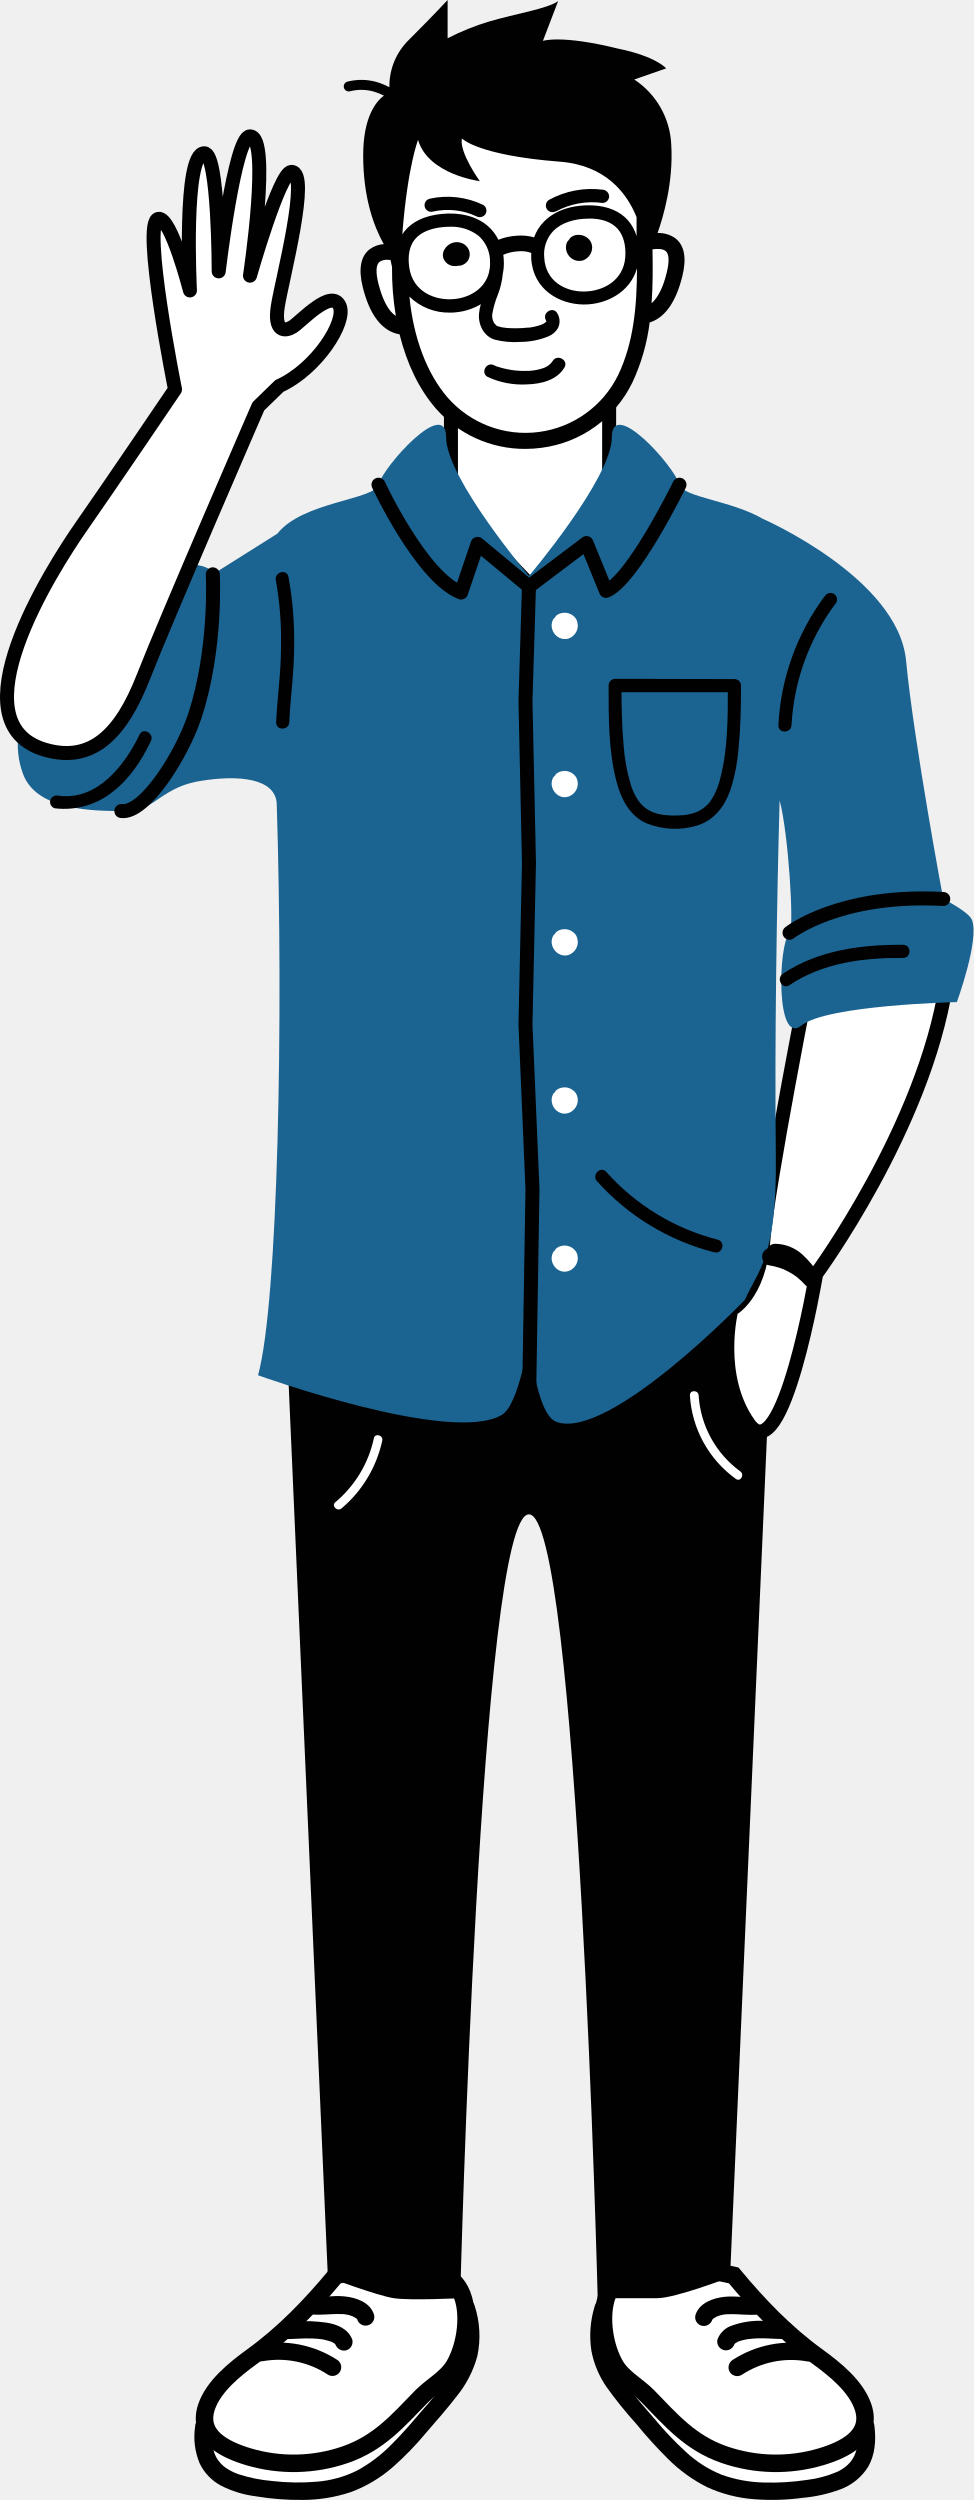
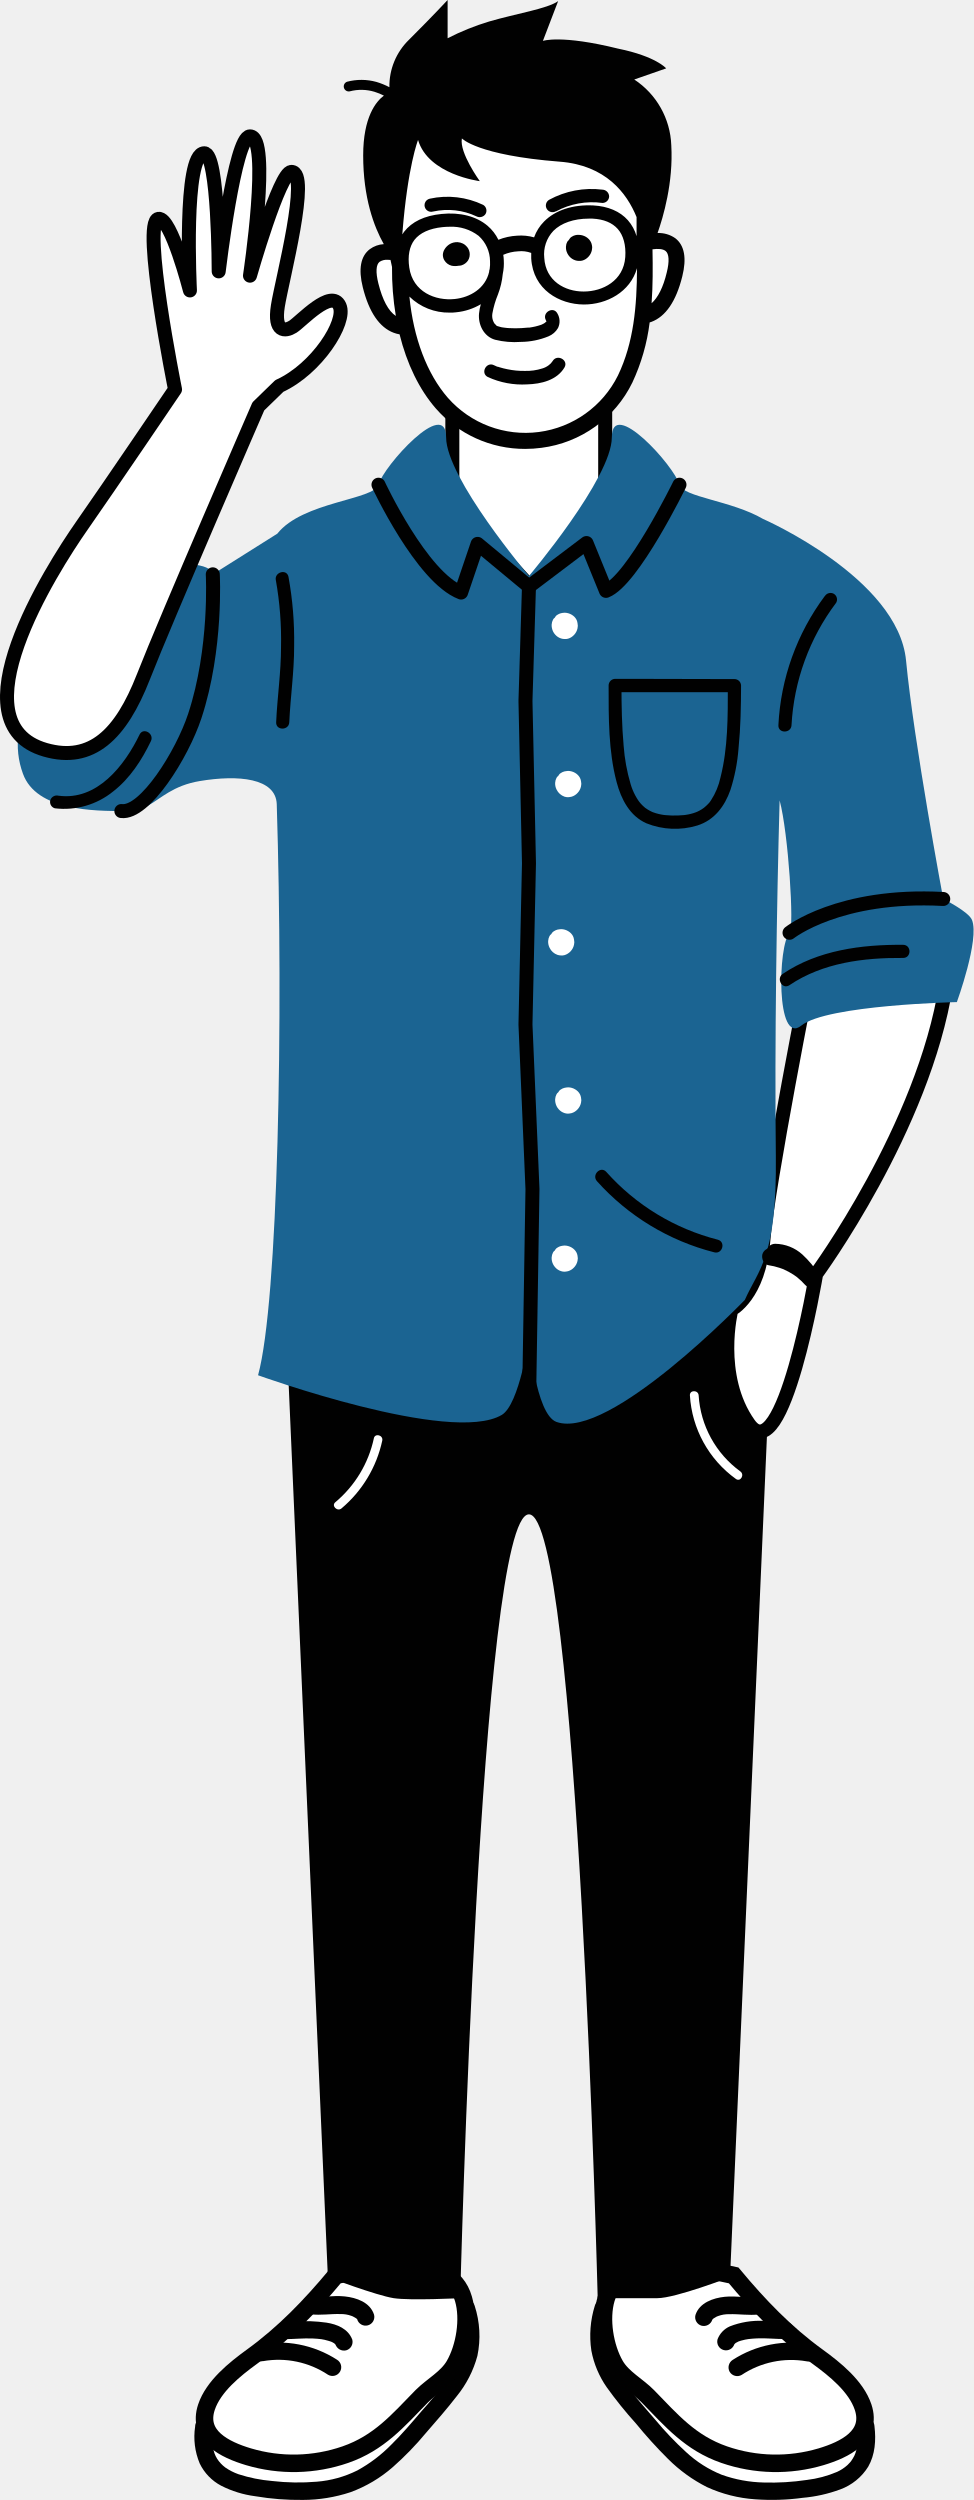
<svg xmlns="http://www.w3.org/2000/svg" viewBox="0 0 278.23 714.45">
  <defs>
    <style>.cls-1,.cls-3,.cls-4{fill:#fff;}.cls-2{fill:#010101;}.cls-3,.cls-4,.cls-6{stroke:#010101;}.cls-3{stroke-miterlimit:10;stroke-width:5px;}.cls-4,.cls-6{stroke-linejoin:round;stroke-width:4px;}.cls-5{fill:#1b6492;}.cls-6{fill:none;stroke-linecap:round;}</style>
  </defs>
  <g id="Layer_2" data-name="Layer 2">
    <g id="Layer_1-2" data-name="Layer 1">
      <path class="cls-1" d="M58.27,693.44c-1.51,12.08,5.28,16.14,16.5,17.71,9.66,1.35,20.81,1.48,29.49-3.49,8.48-4.85,14.67-13.13,21-20.38,7.61-8.75,11.59-15.88,8-27.73Z" />
      <path class="cls-2" d="M55.77,693.44A19.63,19.63,0,0,0,57.07,704a14.12,14.12,0,0,0,6.14,6.37,29.9,29.9,0,0,0,9.73,3,76,76,0,0,0,13.64,1.06,43.65,43.65,0,0,0,13.56-2.2A38.42,38.42,0,0,0,112.31,705a88.09,88.09,0,0,0,9.41-9.71c3-3.45,6-6.86,8.78-10.47a31,31,0,0,0,5.93-11.56,27.87,27.87,0,0,0-.78-14.32A2.54,2.54,0,0,0,132,657.4l-25.39,11.47-40.4,18.26L57,691.28a2.52,2.52,0,0,0-.9,3.42,2.56,2.56,0,0,0,3.42.89l25.39-11.47,40.4-18.26,9.18-4.15-3.67-1.49a23.19,23.19,0,0,1,1,10.7,24,24,0,0,1-4,9.11,113,113,0,0,1-7.48,9.18c-2.75,3.23-5.5,6.47-8.53,9.44a41.37,41.37,0,0,1-9.67,7.34,31.56,31.56,0,0,1-11.61,3.23,63.92,63.92,0,0,1-12.75-.2,42.83,42.83,0,0,1-9.64-1.94,15.86,15.86,0,0,1-3.77-1.93,9.81,9.81,0,0,1-2.33-2.5,8,8,0,0,1-.75-1.55,15.35,15.35,0,0,1-.56-2.22,22.16,22.16,0,0,1,.07-5.44,2.51,2.51,0,0,0-2.5-2.5A2.56,2.56,0,0,0,55.77,693.44Z" />
      <path class="cls-3" d="M96,650.26c-7.24,8.7-14.8,16.58-24,23.24-4.91,3.57-11,8.44-13,14.42-2.75,8.28,5.26,12.15,12,14.17a45.23,45.23,0,0,0,27.71-.61c9.62-3.34,15-9.69,21.83-16.69,3-3,7.16-5.14,9.3-8.82,3-5.17,4.3-13.23,2.61-19C128.45,643,106.49,648,96,650.26Z" />
      <path class="cls-1" d="M88.82,658.88a46.56,46.56,0,0,0,7.18-.07,12,12,0,0,1,6.93,1.49,3.6,3.6,0,0,1,1.61,1.94" />
      <path class="cls-2" d="M88.82,661.38c2.82.34,5.64-.16,8.47-.07a8.53,8.53,0,0,1,3.14.52l.48.18c-.21-.08-.18-.06.09.07l.67.38c.23.17.26.18.06,0,.12.11.23.21.34.33-.13-.21-.12-.19,0,0s.14.27,0,0a2.5,2.5,0,0,0,4.82-1.33c-1.15-3.52-5-4.83-8.36-5.19s-6.52.38-9.77,0a2.49,2.49,0,0,0-2.5,2.5,2.57,2.57,0,0,0,2.5,2.5Z" />
      <path class="cls-1" d="M81.37,666c1.63,0,15.13-1.54,16.85,3.21" />
      <path class="cls-2" d="M81.37,668.48c2.65,0,5.29-.3,7.95-.19l1.33.08.7.07c.16,0,1,.13.21,0A16.93,16.93,0,0,1,94,669l.58.19.28.1-.2-.08.84.45c.55.32-.25-.28,0,0a2.81,2.81,0,0,0,.35.34c.28.24-.31-.56,0,0,.1.19.3.71,0-.07a2.58,2.58,0,0,0,3.08,1.75,2.52,2.52,0,0,0,1.74-3.08c-1.2-3.1-4.31-4.36-7.4-4.84a45,45,0,0,0-9.13-.34c-.91,0-1.82.15-2.73.14a2.5,2.5,0,0,0,0,5Z" />
      <path class="cls-1" d="M74.5,672.36A27.3,27.3,0,0,1,95,676.5" />
      <path class="cls-2" d="M75.17,674.77a25.56,25.56,0,0,1,18.58,3.89,2.5,2.5,0,0,0,2.53-4.32A30.84,30.84,0,0,0,73.84,670,2.52,2.52,0,0,0,72.09,673a2.56,2.56,0,0,0,3.08,1.75Z" />
      <path class="cls-1" d="M247.43,693.44c1.51,12.08-5.28,16.14-16.51,17.71-9.65,1.35-20.8,1.48-29.48-3.49s-14.61-13.06-21-20.38c-7.61-8.75-11.6-15.88-8-27.73" />
      <path class="cls-2" d="M244.93,693.44a22.89,22.89,0,0,1,.11,5.1,16.66,16.66,0,0,1-.33,1.68,8.38,8.38,0,0,1-.55,1.57,12.91,12.91,0,0,1-.94,1.56c-.17.23,0,0,0,0-.1.13-.21.25-.31.37s-.49.53-.76.78a11.71,11.71,0,0,1-2.92,1.91,31.48,31.48,0,0,1-8.66,2.31,69.42,69.42,0,0,1-12.31.73,38,38,0,0,1-12-2.21,33.16,33.16,0,0,1-10.2-6.49,92.13,92.13,0,0,1-8.73-9.16c-2.65-3.1-5.41-6.15-7.91-9.37a27.61,27.61,0,0,1-5.3-10,22.52,22.52,0,0,1,.7-12c.92-3.09-3.91-4.41-4.82-1.33A28.84,28.84,0,0,0,169,671.77a27,27,0,0,0,4.41,10.49,118.17,118.17,0,0,0,8.34,10.34,129.89,129.89,0,0,0,9.19,10.14,43.41,43.41,0,0,0,11.05,8,39.51,39.51,0,0,0,13.84,3.51,65.24,65.24,0,0,0,13.54-.42,41.17,41.17,0,0,0,10.74-2.4,15.8,15.8,0,0,0,8-6.49c2-3.47,2.26-7.63,1.8-11.52a2.57,2.57,0,0,0-2.5-2.5,2.51,2.51,0,0,0-2.5,2.5Z" />
      <path class="cls-3" d="M209.66,650.26c7.24,8.7,14.8,16.58,24,23.24,4.92,3.57,11,8.44,13,14.42,2.74,8.28-5.27,12.15-12,14.17a45.26,45.26,0,0,1-27.72-.61c-9.62-3.34-15-9.69-21.82-16.69-2.95-3-7.16-5.14-9.3-8.82-3-5.17-4.3-13.23-2.61-19C177.25,643,199.2,648,209.66,650.26Z" />
      <path class="cls-1" d="M216.88,658.88a46.53,46.53,0,0,1-7.18-.07,12,12,0,0,0-6.93,1.49,3.56,3.56,0,0,0-1.61,1.94" />
      <path class="cls-2" d="M216.88,656.38c-3.25.39-6.52-.33-9.77,0s-7.21,1.67-8.36,5.19a2.51,2.51,0,0,0,1.74,3.07,2.55,2.55,0,0,0,3.08-1.74c-.13.23-.12.22,0,0s.17-.26,0,0a3.55,3.55,0,0,1,.34-.33c-.17.13-.18.14,0,0s.51-.3.76-.45.31-.15.1-.07l.48-.18a8.47,8.47,0,0,1,3.13-.52c2.83-.09,5.65.41,8.48.07a2.56,2.56,0,0,0,2.5-2.5c0-1.22-1.11-2.67-2.5-2.5Z" />
      <path class="cls-1" d="M224.32,666c-1.62,0-15.12-1.54-16.85,3.21" />
      <path class="cls-2" d="M224.32,663.48c-2.09,0-4.18-.24-6.27-.23a23.41,23.41,0,0,0-9.46,1.57,6.61,6.61,0,0,0-3.53,3.7,2.5,2.5,0,1,0,4.82,1.33c-.3.78-.09.26,0,.07.27-.53-.32.27,0,0a3.73,3.73,0,0,0,.35-.34c.26-.27-.55.33,0,0l.85-.45-.2.08.28-.1.58-.19a16.93,16.93,0,0,1,2.43-.51c-.76.12.05,0,.2,0l.71-.07,1.33-.08c2.66-.11,5.29.21,7.94.19a2.55,2.55,0,0,0,2.5-2.5,2.52,2.52,0,0,0-2.5-2.5Z" />
      <path class="cls-1" d="M231.19,672.36a27.28,27.28,0,0,0-20.51,4.14" />
      <path class="cls-2" d="M231.86,670a30.84,30.84,0,0,0-22.44,4.39,2.56,2.56,0,0,0-.9,3.42,2.52,2.52,0,0,0,3.42.9,25.6,25.6,0,0,1,18.59-3.89,2.58,2.58,0,0,0,3.08-1.75,2.51,2.51,0,0,0-1.75-3.07Z" />
-       <polygon class="cls-4" points="128.87 107.3 128.87 143.51 156.88 172.88 174.08 138.52 174.08 105.82 128.87 107.3" />
+       <polygon class="cls-4" points="129.27 107.3 129.27 143.51 156.33 172.88 172.95 138.52 172.95 105.82 129.27 107.3" />
      <path class="cls-1" d="M184.17,69.36c0-3.62,0-7.24,0-10.85,0-3.13,1.56-11.63,0-14.39s-8.18-2.73-11.76-3.41c-18.63-3.55-41.83-4.05-60.46-7.59-.68,14.05-1.08,25.43,1.57,39.14-5.14-1-9.89.21-7.62,9.3,2.48,9.89,6.8,11.93,10.12,11.81,1.76,8.06,5,15.8,10.25,21.83,14.84,17.06,42.68,13.25,52.37-6.89a56.27,56.27,0,0,0,4.94-18.09c3.16-.3,6.93-2.8,9.17-11.78C195.18,68.78,189.66,68,184.17,69.36Z" />
      <path class="cls-2" d="M123.83,60.44a19.33,19.33,0,0,1,12.33,1.39,2,2,0,0,0,2.6-.68,1.91,1.91,0,0,0-.68-2.6,23.61,23.61,0,0,0-15.26-1.77,1.9,1.9,0,1,0,1,3.66Z" />
      <path class="cls-2" d="M158.86,60.42A21.77,21.77,0,0,1,172.18,58a1.91,1.91,0,0,0,1.9-1.9,2,2,0,0,0-1.9-1.9,25.32,25.32,0,0,0-15.24,2.89,1.9,1.9,0,0,0,1.92,3.29Z" />
      <path class="cls-2" d="M129.07,75.94a5.34,5.34,0,0,0,2,0,2.93,2.93,0,0,0,.78-.1,3.48,3.48,0,0,0,1.91-1.41,3.35,3.35,0,0,0-.64-4.24,3.27,3.27,0,0,0-.84-.59,4,4,0,0,0-1.52-.4,4.13,4.13,0,0,0-2.17.52A4.36,4.36,0,0,0,127,71.32a3.19,3.19,0,0,0-.44,1.51,3.08,3.08,0,0,0,.38,1.48A3.4,3.4,0,0,0,129.07,75.94Z" />
      <path class="cls-2" d="M168.81,69.08a3.44,3.44,0,0,0-.58-.78,3.82,3.82,0,0,0-.78-.61,4.14,4.14,0,0,0-2-.57,5.11,5.11,0,0,0-.55,0,4.51,4.51,0,0,0-.53.1,3.18,3.18,0,0,0-1,.45,1.47,1.47,0,0,0-.53.49,4.22,4.22,0,0,1-.71.9,5.72,5.72,0,0,0-.28.68,3.78,3.78,0,0,0-.11.74,4,4,0,0,0,.07,1,4.11,4.11,0,0,0,.92,1.81,3.76,3.76,0,0,0,1.67,1.1,3.21,3.21,0,0,0,1,.17,4.4,4.4,0,0,0,.51,0,2.56,2.56,0,0,0,.54-.1,3.63,3.63,0,0,0,.94-.43,4.12,4.12,0,0,0,1.39-1.52,4,4,0,0,0,.36-1,6.06,6.06,0,0,0,.09-.73,3.39,3.39,0,0,0-.09-.78A3,3,0,0,0,168.81,69.08Z" />
      <path class="cls-2" d="M157.93,103.19a4.27,4.27,0,0,1-1.11,1.18,5.63,5.63,0,0,1-1.88.94A14.83,14.83,0,0,1,150,106a22.58,22.58,0,0,1-5-.48,22.22,22.22,0,0,1-2.24-.56l-.49-.16-.09,0-.07,0c-.31-.13-.62-.27-.92-.42-2.18-1.13-4,2.23-1.79,3.36a23.62,23.62,0,0,0,11.25,2.11c4-.12,8.51-1.18,10.68-4.86C162.53,102.86,159.17,101.08,157.93,103.19Z" />
      <path class="cls-2" d="M193,68.09a8.29,8.29,0,0,0-5.08-1.5c1.59-4.49,4.54-14.42,3.92-25.09a23.53,23.53,0,0,0-10.58-18.78l9.12-3.18s-2.9-3.44-13.73-5.64c-16.38-4.05-21.5-2.21-21.5-2.21L159.5.32c-3.05,2.18-12.08,3.59-19.7,5.82a70.86,70.86,0,0,0-11.88,4.79V0s-4,4.34-11,11.32a18.5,18.5,0,0,0-5.64,13.6,20.62,20.62,0,0,0-3.71-1.51,16.13,16.13,0,0,0-8.39-.05,1.43,1.43,0,0,0,.75,2.75,13,13,0,0,1,7.08.12,17.13,17.13,0,0,1,2.7,1.09c-2.24,1.68-5.92,6.11-5.92,17.1,0,12.09,3.06,20.32,5.89,25.35a7.46,7.46,0,0,0-4,1.44c-2.63,2-3.3,5.69-2,10.9,1.77,7.1,4.75,11.47,8.86,13a8.79,8.79,0,0,0,1.65.44c2.08,8.4,5.6,15.71,10.35,21.17a33.73,33.73,0,0,0,25.53,11.57,34.7,34.7,0,0,0,4.65-.31,33.61,33.61,0,0,0,26-18.67,57.15,57.15,0,0,0,4.94-17.17l.46-.14c4.11-1.52,7.09-5.88,8.86-13C196.28,73.78,195.61,70.12,193,68.09ZM119.47,40c2.94,9.93,17.65,11.77,17.65,11.77S131.2,43.6,132,39.56c0,0,4.39,4.81,27.92,6.64,13.2,1,19.23,9,22,15.84,0,.18,0,.37,0,.56,0,1.61,0,3.24,0,4.89a11.91,11.91,0,0,0-2.48-4.55c-2.27-2.56-5.69-4-9.88-4.23-5.86-.29-10.85,1.34-14.07,4.59a12.33,12.33,0,0,0-2.86,4.53,13.88,13.88,0,0,0-4.84-.48,16.9,16.9,0,0,0-5.36,1.17,12.33,12.33,0,0,0-3.1-4c-3.2-2.72-7.88-3.92-13.19-3.37-4.84.49-8.43,2.21-10.66,5.09-.18.23-.34.48-.5.73a.69.69,0,0,0,0-.13C116.5,47.45,119.47,40,119.47,40Zm59.22,33.47c-.47,6.77-6.46,9.84-11.86,9.84h-.09c-5.29,0-10.81-3-11.2-9.6a9.72,9.72,0,0,1,2.6-7.73c2.23-2.25,5.87-3.5,10.1-3.5l1.09,0c3.19.16,5.61,1.15,7.21,2.95S178.93,70.09,178.69,73.47ZM108.13,81c-.8-3.19-.68-5.39.35-6.18a3.77,3.77,0,0,1,2.28-.58,8.21,8.21,0,0,1,.84.05c.14.66.28,1.32.43,2a80.49,80.49,0,0,0,1.09,14C111,88.9,109.31,85.73,108.13,81Zm10.31-12.45c1.57-2,4.27-3.25,8-3.64.71-.07,1.41-.11,2.08-.11a12.62,12.62,0,0,1,8.26,2.6,9.81,9.81,0,0,1,3.26,7.22,11.31,11.31,0,0,1-.1,2.28,2.18,2.18,0,0,0-.16.76v.06c-1.1,4.71-5.41,7.27-9.82,7.73-5.52.58-12-2-13-9C116.48,73.11,117,70.45,118.44,68.55Zm58.15,38.77A29.52,29.52,0,0,1,128,113.7c-6-6.89-9.85-17.15-11-28.94a16.07,16.07,0,0,0,11.54,4.58c.63,0,1.25,0,1.87-.1a17,17,0,0,0,7-2.3,14.73,14.73,0,0,0-.51,2.63c-.31,3.21,1.37,6.61,4.58,7.52a23.28,23.28,0,0,0,7.35.62,21.19,21.19,0,0,0,7.91-1.59,5.61,5.61,0,0,0,2.73-2.38,4.38,4.38,0,0,0-.19-4.18c-1.16-2.16-4.44-.24-3.29,1.92.05.1.09.19.14.28h0c-.26-.51-.07-.07,0,0a.33.33,0,0,1,0,.14.15.15,0,0,0,0,.06L156,92s0,0,0,0h0l-.3.27-.3.19-.62.31h0l-.31.11-.71.22a14.84,14.84,0,0,1-1.63.38c-.27.06-.55.1-.83.14l-.06,0h0l-.32,0c-.64.07-1.27.12-1.91.15a30.19,30.19,0,0,1-3.43,0c-.45,0-.9-.07-1.35-.12l-.45-.06c-.27,0-.54-.1-.81-.16s-.62-.2-.93-.27l-.07,0c-.07-.18-.52-.52-.63-.67a3.47,3.47,0,0,1-.46-.9,4.06,4.06,0,0,1-.17-2,26.22,26.22,0,0,1,1.59-5.43,22.33,22.33,0,0,0,1.38-5.86,14.77,14.77,0,0,0,.29-4c0-.5-.08-1-.15-1.48a12,12,0,0,1,4.28-1,8.26,8.26,0,0,1,3.71.46c0,.51,0,1,0,1.56.52,9,8.13,13.14,15,13.18h.1c6.45,0,13.19-3.54,15.14-10.38C182,87.51,181.12,97.9,176.59,107.32Zm13.95-29.43c-1,4.22-2.53,7.19-4.33,8.77.37-5,.36-10.2.26-15.41,1.61-.22,2.95-.13,3.72.46C191.22,72.5,191.34,74.7,190.54,77.89Z" />
      <path class="cls-2" d="M151.17,363.45H81.08L93.7,650.77s13.93,5.24,18.81,6c4.7.73,19,0,19,0s5.61-224,19.65-224,19.65,224,19.65,224h17.07c5.19,0,20.75-6,20.75-6l12.61-287.32Z" />
      <path class="cls-4" d="M231.61,277s-12.25,61.82-13.47,77.56-9.13,19.7-9.13,19.7-4.79,18.91,5,32.68,19.23-42.85,19.23-42.85,30.78-41.84,37.12-82.61C276.71,240.43,231.61,277,231.61,277Z" />
      <path class="cls-5" d="M277.77,262.9c-.94-2.37-8.21-6-8.21-6s-8.42-45-10.63-68.14c-2.26-23.57-40.87-40.46-40.87-40.46-9-5.26-22.91-6.21-23.88-9.79-1.45-5.32-19.33-25.13-19.33-13.53s-23.68,39.62-23.68,39.62-23.68-28-23.68-39.62-17.88,8.21-19.33,13.53c-1.19,4.36-21.65,4.82-28.91,14h0L60.81,164.13c-.49-3.39-9.67-3.39-19.82-2.9-5,.24-23.78,14.73-30.06,29.39-6.48,15.14-7,23.26-4.38,30.47,3.84,10.69,20.43,10.69,29.13,10.69.79,0,5.65-.54,6.55-1.5,3.77-2.1,7.23-5.8,14.86-7.07,11-1.84,21.75-.87,22,6.62v0c1.91,60.93.44,142-5.34,163.19,0,0,55.08,19.92,69.64,11.34,5.09-3,7.82-22.33,7.82-22.33s1.8,22.18,7.82,24.33c15.11,5.38,53.84-34.89,53.84-34.89,3.87-8.8,9.19-11.91,8.85-41.21-.37-32.5.24-71.06,1.08-101.53,2.51,9.28,4.21,36.45,2.87,37.81C222.29,270,221.71,299,229,293.09s44.45-6.71,44.45-6.71S280,268.44,277.77,262.9Z" />
      <path class="cls-4" d="M97.05,87.43c-2.3-5.17-11,4.46-13.36,5.95-2.15,1.36-5.49,1.65-4.28-5.95s9.36-38.31,3.87-38.31c-3.39,0-11.84,29.66-11.84,29.66s6-39.81,0-39.81c-4.38,0-8.94,38.58-8.94,38.58s0-33.75-4.11-33.75C52.28,43.8,54.28,83,54.28,83S48.9,62,45.28,62.54c-4.9.83,4.74,48.75,4.74,48.75s-19,28.06-26.66,39c-8.76,12.54-36.59,56.48-10.39,64,13.21,3.78,21.58-4.42,28-20.85s32.86-77.31,32.86-77.31l6-5.83C90.55,105.41,99.08,92,97.05,87.43Z" />
      <path class="cls-6" d="M108.16,138.52s12.33,26.47,23.61,30.82l4.72-13.91,14.68,12.18-1,32.71,1,46.39-1,46.07,2,47-1,62.25" />
      <path class="cls-6" d="M194.18,138.52s-13.4,27.44-21,30.34l-5.57-13.67-16.43,12.42" />
-       <path class="cls-1" d="M164.73,222.27a3.44,3.44,0,0,0-.58-.78,3.82,3.82,0,0,0-.78-.61,4.1,4.1,0,0,0-2-.57,3.43,3.43,0,0,0-.55.06,3.26,3.26,0,0,0-.53.09,3.12,3.12,0,0,0-1,.45,1.5,1.5,0,0,0-.54.49,1.59,1.59,0,0,0-.22.35,1.36,1.36,0,0,0-.49.55c-.09.22-.2.45-.27.68a4.57,4.57,0,0,0-.12.74,3.91,3.91,0,0,0,.08,1,4.15,4.15,0,0,0,.34.95,4,4,0,0,0,2.24,2,3.51,3.51,0,0,0,1,.16,2.12,2.12,0,0,0,.5-.05,2.35,2.35,0,0,0,.54-.1,3.33,3.33,0,0,0,.94-.43,3.6,3.6,0,0,0,.79-.67,3.88,3.88,0,0,0,.6-.84,4,4,0,0,0,.36-1,5.82,5.82,0,0,0,.09-.73,4,4,0,0,0-.09-.77A3.19,3.19,0,0,0,164.73,222.27Z" />
-       <path class="cls-1" d="M164.73,267.48a3.68,3.68,0,0,0-.58-.78,3.77,3.77,0,0,0-.78-.6,4,4,0,0,0-2-.57,3.41,3.41,0,0,0-.55.05,3.26,3.26,0,0,0-.53.09,3.4,3.4,0,0,0-1,.46,1.42,1.42,0,0,0-.54.49,1.52,1.52,0,0,0-.22.34,1.43,1.43,0,0,0-.49.55c-.09.22-.2.45-.27.68a4.75,4.75,0,0,0-.12.74,3.91,3.91,0,0,0,.08,1,4,4,0,0,0,.34.95,3.89,3.89,0,0,0,2.24,2,3.52,3.52,0,0,0,1,.17,4.23,4.23,0,0,0,.5,0,4.32,4.32,0,0,0,.54-.1,3.66,3.66,0,0,0,.94-.44,3.85,3.85,0,0,0,.79-.66,4.21,4.21,0,0,0,.6-.85,3.92,3.92,0,0,0,.36-1,6.06,6.06,0,0,0,.09-.73,4.05,4.05,0,0,0-.09-.78A3.3,3.3,0,0,0,164.73,267.48Z" />
-       <path class="cls-1" d="M164.73,312.7a3.5,3.5,0,0,0-.58-.79,4.15,4.15,0,0,0-.78-.6,4,4,0,0,0-2-.57,5.11,5.11,0,0,0-.55.05,3.29,3.29,0,0,0-.53.1,3.12,3.12,0,0,0-1,.45,1.42,1.42,0,0,0-.54.49,1.52,1.52,0,0,0-.22.34,1.39,1.39,0,0,0-.49.56,6.87,6.87,0,0,0-.27.68,4.45,4.45,0,0,0-.12.73,3.87,3.87,0,0,0,.08,1,4.06,4.06,0,0,0,.34,1,4,4,0,0,0,.58.85,3.73,3.73,0,0,0,1.66,1.1,3.21,3.21,0,0,0,1,.17,4.23,4.23,0,0,0,.5-.05,2.35,2.35,0,0,0,.54-.1,3.63,3.63,0,0,0,.94-.43,4.12,4.12,0,0,0,1.39-1.52,3.78,3.78,0,0,0,.36-1,6.06,6.06,0,0,0,.09-.73,4.05,4.05,0,0,0-.09-.78A3.13,3.13,0,0,0,164.73,312.7Z" />
+       <path class="cls-1" d="M165.73,222.27a3.44,3.44,0,0,0-.58-.78,3.82,3.82,0,0,0-.78-.61,4.1,4.1,0,0,0-2-.57,3.43,3.43,0,0,0-.55.06,3.26,3.26,0,0,0-.53.09,3.12,3.12,0,0,0-1,.45,1.5,1.5,0,0,0-.54.49,1.59,1.59,0,0,0-.22.35,1.36,1.36,0,0,0-.49.55c-.09.22-.2.45-.27.68a4.57,4.57,0,0,0-.12.74,3.91,3.91,0,0,0,.08,1,4.15,4.15,0,0,0,.34.95,4,4,0,0,0,2.24,2,3.51,3.51,0,0,0,1,.16,2.12,2.12,0,0,0,.5-.05,2.35,2.35,0,0,0,.54-.1,3.33,3.33,0,0,0,.94-.43,3.6,3.6,0,0,0,.79-.67,3.88,3.88,0,0,0,.6-.84,4,4,0,0,0,.36-1,5.82,5.82,0,0,0,.09-.73,4,4,0,0,0-.09-.77A3.19,3.19,0,0,0,165.73,222.27Z" />
+       <path class="cls-1" d="M163.73,267.48a3.68,3.68,0,0,0-.58-.78,3.77,3.77,0,0,0-.78-.6,4,4,0,0,0-2-.57,3.41,3.41,0,0,0-.55.05,3.26,3.26,0,0,0-.53.09,3.4,3.4,0,0,0-1,.46,1.42,1.42,0,0,0-.54.49,1.52,1.52,0,0,0-.22.34,1.43,1.43,0,0,0-.49.55c-.09.22-.2.45-.27.68a4.75,4.75,0,0,0-.12.74,3.91,3.91,0,0,0,.08,1,4,4,0,0,0,.34.95,3.89,3.89,0,0,0,2.24,2,3.52,3.52,0,0,0,1,.17,4.23,4.23,0,0,0,.5,0,4.32,4.32,0,0,0,.54-.1,3.66,3.66,0,0,0,.94-.44,3.85,3.85,0,0,0,.79-.66,4.21,4.21,0,0,0,.6-.85,3.92,3.92,0,0,0,.36-1,6.06,6.06,0,0,0,.09-.73,4.05,4.05,0,0,0-.09-.78A3.3,3.3,0,0,0,163.73,267.48Z" />
+       <path class="cls-1" d="M165.73,312.7a3.5,3.5,0,0,0-.58-.79,4.15,4.15,0,0,0-.78-.6,4,4,0,0,0-2-.57,5.11,5.11,0,0,0-.55.05,3.29,3.29,0,0,0-.53.1,3.12,3.12,0,0,0-1,.45,1.42,1.42,0,0,0-.54.49,1.52,1.52,0,0,0-.22.34,1.39,1.39,0,0,0-.49.56,6.87,6.87,0,0,0-.27.68,4.45,4.45,0,0,0-.12.73,3.87,3.87,0,0,0,.08,1,4.06,4.06,0,0,0,.34,1,4,4,0,0,0,.58.85,3.73,3.73,0,0,0,1.66,1.1,3.21,3.21,0,0,0,1,.17,4.23,4.23,0,0,0,.5-.05,2.35,2.35,0,0,0,.54-.1,3.63,3.63,0,0,0,.94-.43,4.12,4.12,0,0,0,1.39-1.52,3.78,3.78,0,0,0,.36-1,6.06,6.06,0,0,0,.09-.73,4.05,4.05,0,0,0-.09-.78A3.13,3.13,0,0,0,165.73,312.7Z" />
      <path class="cls-1" d="M164.73,357.91a3.44,3.44,0,0,0-.58-.78,3.82,3.82,0,0,0-.78-.61,4.1,4.1,0,0,0-2-.57,5.11,5.11,0,0,0-.55.05,4.94,4.94,0,0,0-.53.1,3.12,3.12,0,0,0-1,.45,1.5,1.5,0,0,0-.54.49,1.59,1.59,0,0,0-.22.35,1.36,1.36,0,0,0-.49.55,6.87,6.87,0,0,0-.27.68,4.57,4.57,0,0,0-.12.74,3.91,3.91,0,0,0,.08,1,4.15,4.15,0,0,0,.34.95,3.76,3.76,0,0,0,.58.85,3.65,3.65,0,0,0,1.66,1.1,3.21,3.21,0,0,0,1,.17,2.12,2.12,0,0,0,.5-.05,2.35,2.35,0,0,0,.54-.1,3.78,3.78,0,0,0,1.73-1.1,4.15,4.15,0,0,0,.6-.84,4,4,0,0,0,.36-1,5.82,5.82,0,0,0,.09-.73,4,4,0,0,0-.09-.77A3.19,3.19,0,0,0,164.73,357.91Z" />
      <path class="cls-1" d="M164.73,177.06a3.5,3.5,0,0,0-.58-.79,4.15,4.15,0,0,0-.78-.6,4.1,4.1,0,0,0-2-.57,5.11,5.11,0,0,0-.55.05,3.29,3.29,0,0,0-.53.1,3.12,3.12,0,0,0-1,.45,1.42,1.42,0,0,0-.54.49,1.38,1.38,0,0,0-.22.35,1.3,1.3,0,0,0-.49.55,6.87,6.87,0,0,0-.27.68,4.45,4.45,0,0,0-.12.73,3.87,3.87,0,0,0,.08,1,4.06,4.06,0,0,0,.34,1,4,4,0,0,0,.58.85,3.73,3.73,0,0,0,1.66,1.1,3.21,3.21,0,0,0,1,.17,4.23,4.23,0,0,0,.5,0,2.35,2.35,0,0,0,.54-.1,3.63,3.63,0,0,0,.94-.43,4.25,4.25,0,0,0,.79-.67,4,4,0,0,0,.6-.85,3.78,3.78,0,0,0,.36-1,6.06,6.06,0,0,0,.09-.73,4.15,4.15,0,0,0-.09-.78A3.13,3.13,0,0,0,164.73,177.06Z" />
      <path class="cls-2" d="M208,196c0,8.66.06,17.73-2.1,26.18a19.42,19.42,0,0,1-2.73,6.56,5.12,5.12,0,0,1-.79,1,11.88,11.88,0,0,1-1.08,1c-.34.29,0,0-.2.16l-.6.41a11.46,11.46,0,0,1-1.29.69c-.32.15,0,0,0,0l-.42.16-.57.2c-.52.16-1,.29-1.58.4l-.71.12c-.36.06-.07,0,0,0l-.5.06c-.58.06-1.16.1-1.74.11a26.77,26.77,0,0,1-3.47-.1c-.1,0-.92-.11-.51-.05l-.66-.11a14.7,14.7,0,0,1-1.62-.39l-.66-.22-.36-.13c-.28-.11.41.19,0,0a12.64,12.64,0,0,1-1.31-.7,6.61,6.61,0,0,1-.55-.37c-.36-.24.13.14-.27-.2a12.1,12.1,0,0,1-1.1-1.05c-.17-.19-.34-.39-.5-.6.24.31-.18-.24-.24-.33a15.52,15.52,0,0,1-.89-1.47,16.68,16.68,0,0,1-1.33-3.24,51.94,51.94,0,0,1-2-11c-.51-5.69-.61-11.43-.61-17.14l-1.88,1.87,29.89,0h4.21a1.88,1.88,0,0,0,0-3.75L180,194H175.8a1.9,1.9,0,0,0-1.87,1.88c0,9.13-.07,18.75,2.29,27.64,1.29,4.85,3.74,9.68,8.55,11.78a21.91,21.91,0,0,0,14.45.63c4.92-1.52,7.88-5.5,9.53-10.21a51.64,51.64,0,0,0,2.31-11.87c.6-6,.71-12,.72-17.94A1.88,1.88,0,0,0,208,196Z" />
      <path class="cls-6" d="M225.63,266.57s14.13-11.28,43.93-9.66" />
      <path class="cls-6" d="M60.81,164.13s1.2,21.22-5.13,40.45c-3.65,11.08-14.31,28.07-21,27.2" />
      <path class="cls-2" d="M221.42,360.31l.78,0c.41,0,0-.05-.08,0s.33.06.38.07a6.53,6.53,0,0,1,.76.2l.37.12c.28.09.14,0,0,0a5.19,5.19,0,0,1,1.39.75,2.42,2.42,0,0,1,.64.44c-.09-.13-.28-.23,0,0l.36.32a16.87,16.87,0,0,1,2.12,2.27s.3.38.11.13.07.09.1.14l.46.63c.33.45.65.9,1,1.36l3.93-3a21.78,21.78,0,0,0-12.81-7,2.72,2.72,0,0,0-1.92.26,2.49,2.49,0,0,0-1.15,1.49c-.27,1.19.36,2.87,1.74,3.08a19,19,0,0,1,3.17.75c.27.08.53.18.79.28l.35.13c.57.22-.32-.15,0,0,.5.24,1,.47,1.5.74s.92.53,1.36.81l.69.48.3.22c.25.18-.35-.29,0,0a20.33,20.33,0,0,1,2.42,2.31,2.5,2.5,0,0,0,3.93-3,28.54,28.54,0,0,0-4.82-5.79,11.81,11.81,0,0,0-7.76-3.05,2.5,2.5,0,0,0,0,5Z" />
      <path class="cls-2" d="M78.83,165.79A97.61,97.61,0,0,1,80.31,185c0,7.17-1.07,14.25-1.39,21.41-.11,2.41,3.64,2.41,3.75,0,.33-7.3,1.42-14.53,1.39-21.85a101.14,101.14,0,0,0-1.62-19.73c-.48-2.36-4.09-1.36-3.61,1Z" />
      <path class="cls-2" d="M235.72,170.32a67.35,67.35,0,0,0-13.27,36.93c-.12,2.41,3.63,2.4,3.75,0a63.9,63.9,0,0,1,12.76-35,1.89,1.89,0,0,0-.68-2.56,1.92,1.92,0,0,0-2.56.67Z" />
      <path class="cls-2" d="M170.6,337.56a67.37,67.37,0,0,0,33.53,20.33c2.34.6,3.34-3,1-3.61a63.8,63.8,0,0,1-31.87-19.38c-1.61-1.8-4.26.86-2.66,2.66Z" />
      <path class="cls-1" d="M197.16,398.78a31.75,31.75,0,0,0,13.15,23.88c1.31.94,2.56-1.22,1.26-2.16a29.1,29.1,0,0,1-11.91-21.72c-.1-1.6-2.6-1.61-2.5,0Z" />
      <path class="cls-1" d="M106.84,411.05a32.79,32.79,0,0,1-11,18.25c-1.24,1,.54,2.79,1.76,1.77a34.92,34.92,0,0,0,11.64-19.36c.34-1.57-2.07-2.24-2.41-.66Z" />
      <path class="cls-2" d="M225.6,281.55c9.54-6.44,21.24-7.88,32.5-7.79,2.41,0,2.42-3.73,0-3.75-11.88-.1-24.34,1.52-34.4,8.3-2,1.35-.11,4.6,1.9,3.24Z" />
      <path class="cls-2" d="M15.68,231a22.24,22.24,0,0,0,16.71-4.86c4.77-3.73,8.13-8.93,10.73-14.33,1.05-2.16-2.18-4.06-3.23-1.89-4.26,8.81-12.12,19-23.21,17.47a1.94,1.94,0,0,0-2.31,1.31,1.88,1.88,0,0,0,1.31,2.3Z" />
    </g>
  </g>
</svg>
